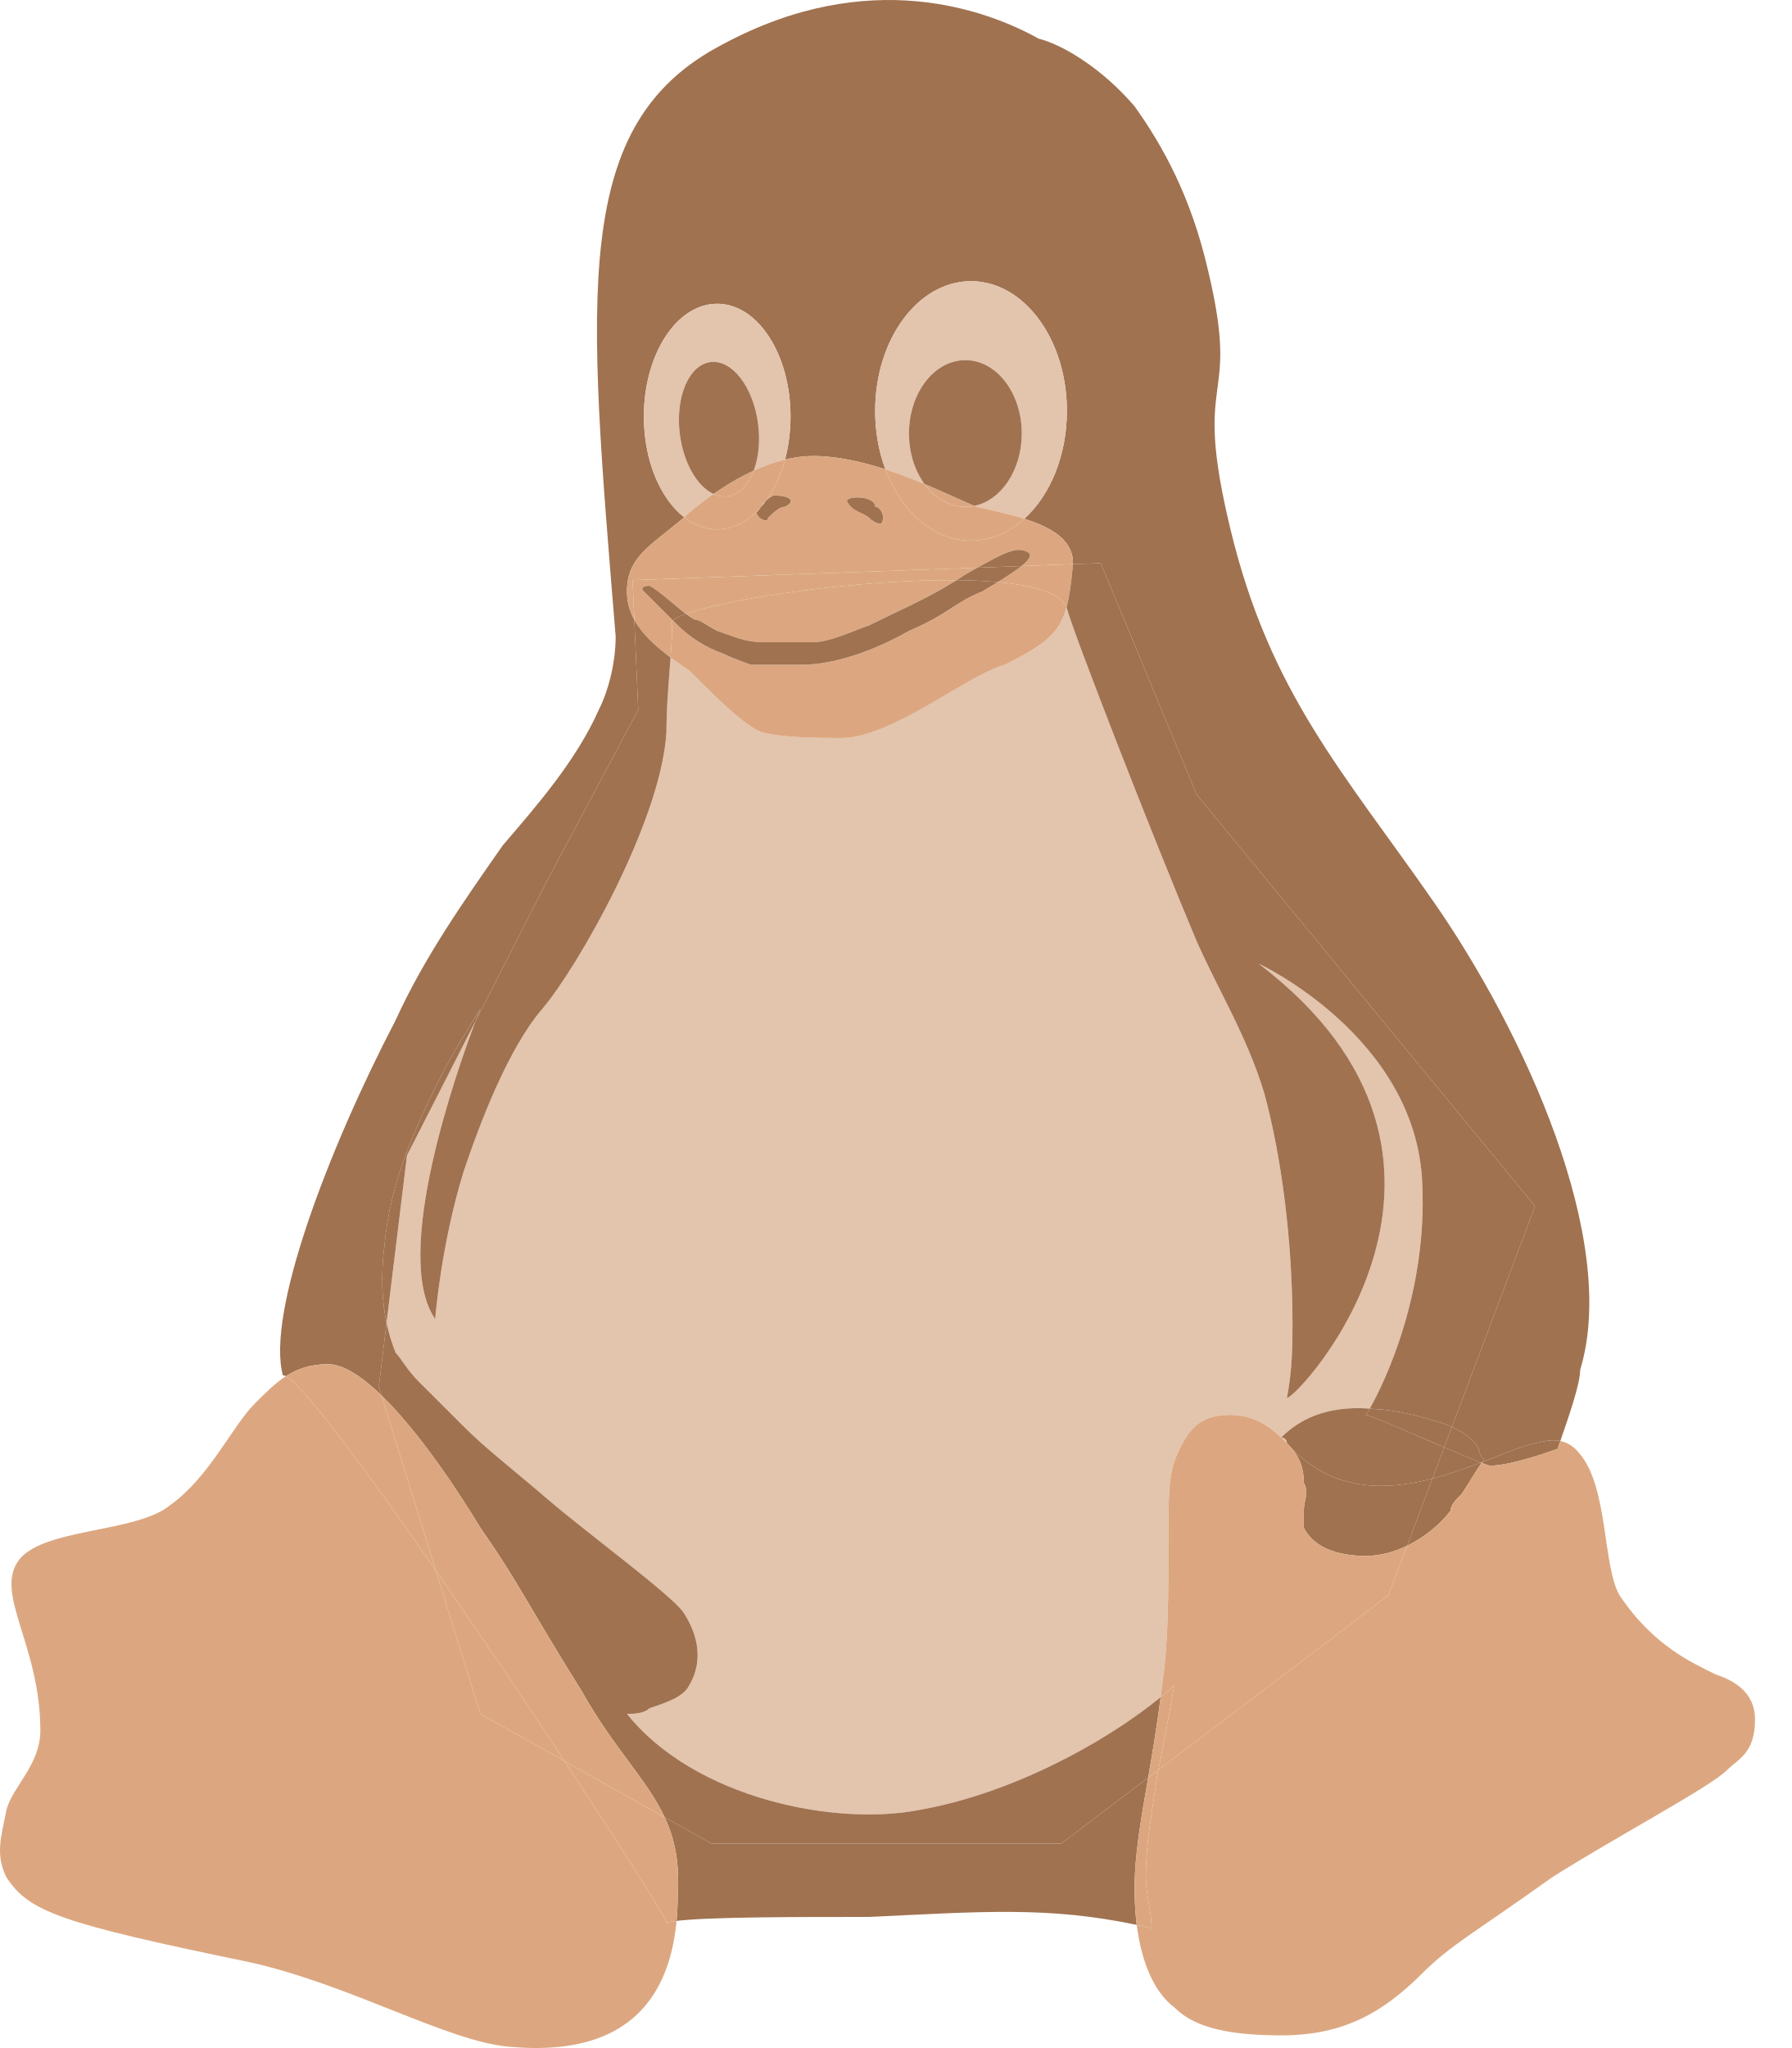
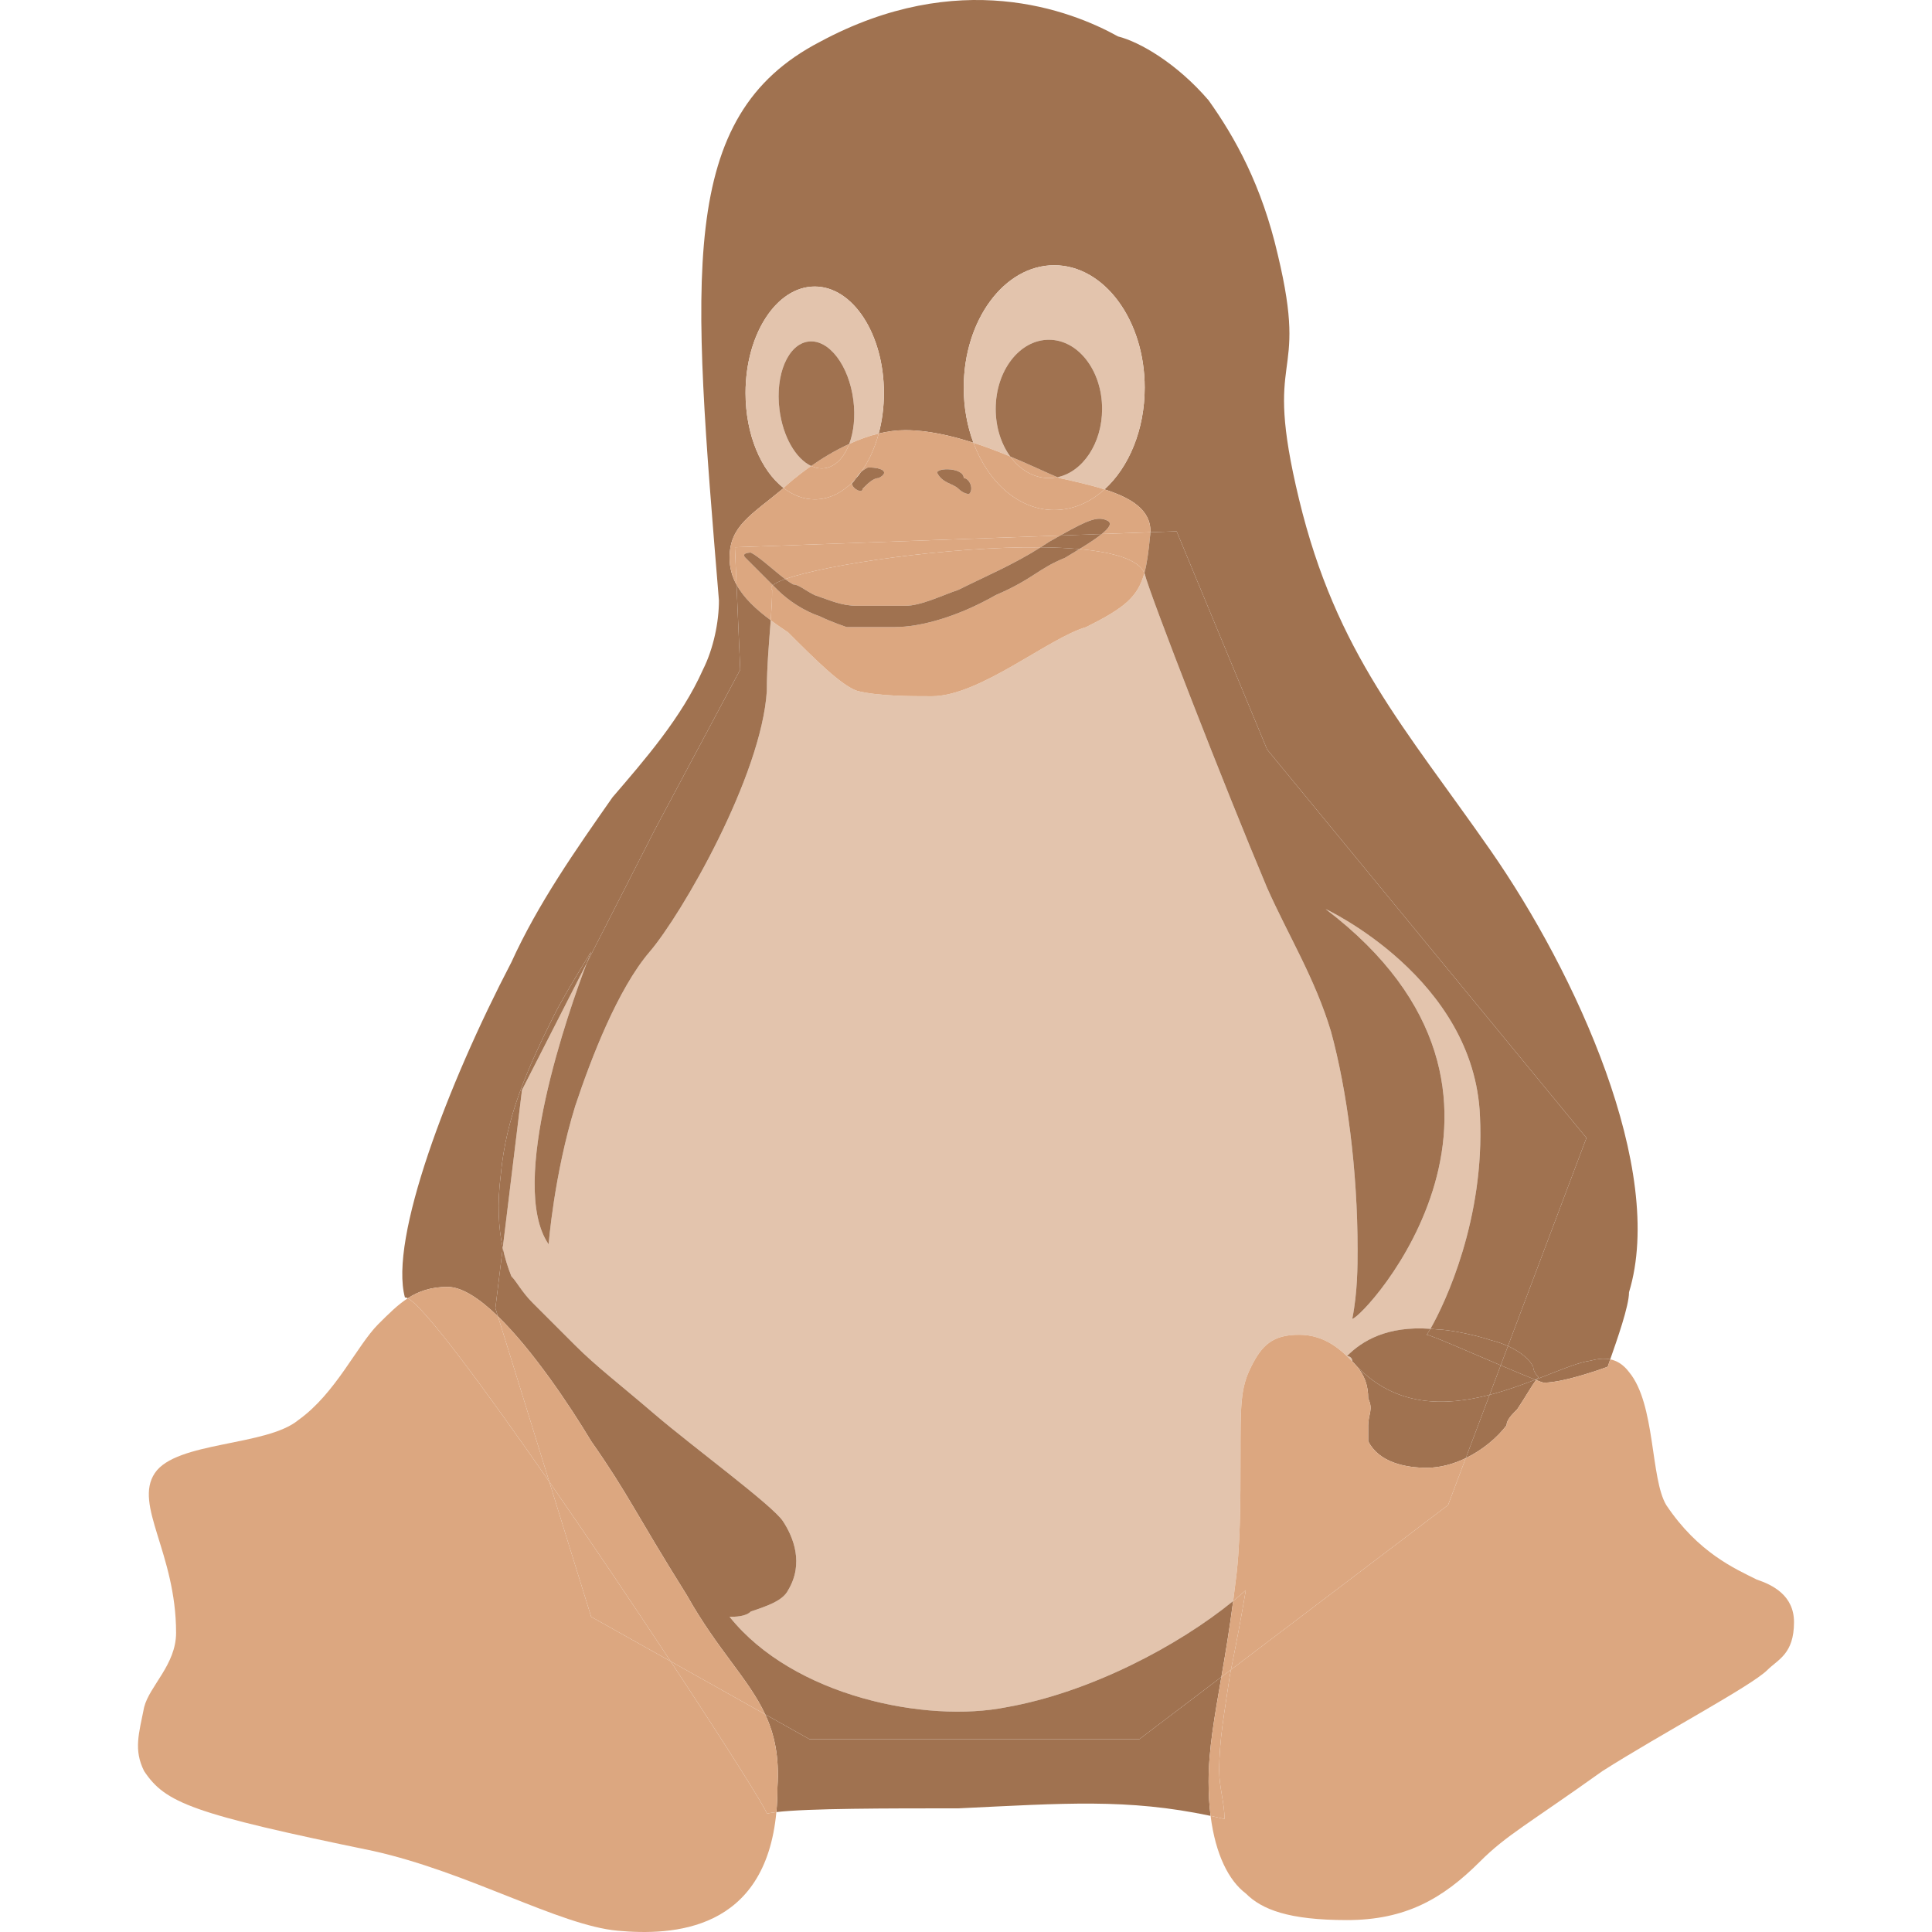
- <svg xmlns="http://www.w3.org/2000/svg" width="42" height="48" viewBox="0 0 42 48" fill="none">
-   <path d="M34.928 34.352C35.457 34.352 36.515 33.956 36.515 33.956C36.532 33.905 36.553 33.843 36.578 33.773C36.311 33.718 36.069 33.823 35.986 33.823C35.672 33.893 35.247 34.074 34.757 34.262C34.75 34.27 34.743 34.279 34.736 34.288C34.841 34.328 34.91 34.352 34.928 34.352Z" fill="#A07250" />
-   <path d="M12.846 20.603L14.962 16.637L14.87 14.526C14.76 14.324 14.698 14.105 14.698 13.861C14.698 13.068 15.226 12.804 16.02 12.143L16.039 12.124C15.479 11.688 15.094 10.795 15.094 9.763C15.094 8.302 15.864 7.119 16.813 7.119C17.762 7.119 18.532 8.302 18.532 9.763C18.532 10.12 18.486 10.46 18.403 10.771C18.619 10.719 18.84 10.688 19.061 10.688C19.612 10.688 20.201 10.821 20.756 11C20.602 10.589 20.516 10.123 20.516 9.631C20.516 7.951 21.522 6.59 22.763 6.59C24.005 6.59 25.011 7.951 25.011 9.631C25.011 10.685 24.615 11.614 24.012 12.159C24.678 12.371 25.171 12.67 25.153 13.223L25.805 13.2L28.052 18.62L35.986 28.27L34.037 33.443C34.346 33.583 34.571 33.769 34.664 33.956C34.664 34.088 34.796 34.22 34.796 34.22C34.783 34.233 34.77 34.247 34.757 34.262C35.247 34.074 35.672 33.893 35.986 33.823C36.069 33.823 36.311 33.718 36.578 33.773C36.742 33.298 37.044 32.45 37.044 32.105C37.969 29.064 35.722 24.173 33.606 21.132C31.49 18.092 29.771 16.241 28.846 12.407C27.92 8.573 29.11 9.631 28.317 6.326C27.92 4.607 27.259 3.417 26.598 2.492C25.805 1.567 24.879 1.038 24.35 0.906C23.16 0.245 20.383 -0.813 16.945 1.038C13.375 2.888 13.772 6.854 14.433 14.919C14.433 15.447 14.301 16.108 14.037 16.637C13.508 17.827 12.582 18.885 11.789 19.81C10.863 21.132 9.937 22.454 9.276 23.908C7.69 26.949 6.235 30.783 6.632 32.237C6.65 32.233 6.674 32.239 6.703 32.254C6.975 32.079 7.279 31.973 7.69 31.973C8.051 31.973 8.49 32.266 8.943 32.705L8.88 32.501L9.062 31.004C8.953 30.494 8.923 29.904 9.012 29.196C9.144 27.742 9.673 26.552 10.334 25.23C10.599 24.701 11.26 23.644 11.26 23.644C11.26 23.644 11.218 23.747 11.149 23.93L12.846 20.603Z" fill="#A07250" />
-   <path d="M22.763 6.59C21.522 6.59 20.516 7.951 20.516 9.631C20.516 10.123 20.602 10.589 20.756 11C21.077 11.104 21.387 11.223 21.671 11.342C21.447 11.034 21.309 10.618 21.309 10.16C21.309 9.21 21.901 8.441 22.631 8.441C23.361 8.441 23.953 9.21 23.953 10.16C23.953 11.015 23.473 11.725 22.843 11.856C22.861 11.864 22.879 11.871 22.896 11.878C23.283 11.964 23.671 12.05 24.012 12.159C24.615 11.614 25.011 10.685 25.011 9.631C25.011 7.951 24.005 6.59 22.763 6.59Z" fill="#E3C4AD" />
-   <path d="M16.813 7.119C15.864 7.119 15.094 8.302 15.094 9.763C15.094 10.795 15.479 11.688 16.039 12.124C16.121 12.046 16.37 11.824 16.724 11.577C16.345 11.399 16.023 10.854 15.937 10.176C15.827 9.307 16.149 8.55 16.656 8.486C17.163 8.422 17.664 9.075 17.773 9.944C17.825 10.35 17.782 10.732 17.67 11.029C17.903 10.923 18.149 10.832 18.403 10.771C18.486 10.46 18.532 10.12 18.532 9.763C18.532 8.302 17.762 7.119 16.813 7.119Z" fill="#E3C4AD" />
-   <path d="M14.698 40.169C16.284 42.152 19.59 42.813 21.573 42.416C23.653 42.049 25.846 40.89 27.209 39.777C27.226 39.646 27.243 39.513 27.259 39.376C27.391 38.45 27.391 37.26 27.391 36.203C27.391 34.881 27.391 34.484 27.656 33.956C27.92 33.427 28.185 33.162 28.846 33.162C29.507 33.162 29.904 33.559 30.168 33.823C30.168 33.691 30.036 33.691 30.036 33.691C30.413 33.314 31.029 32.937 32.11 33.014C32.484 32.363 33.462 30.272 33.342 27.742C33.209 24.305 29.507 22.586 29.507 22.586C35.589 27.213 30.433 32.766 30.168 32.766C30.3 32.105 30.3 31.444 30.3 31.047C30.3 29.064 30.036 27.081 29.639 25.627C29.242 24.305 28.581 23.247 28.052 22.058C26.995 19.546 25.143 14.786 25.011 14.258C25.009 14.251 25.006 14.244 25.003 14.237C24.84 14.837 24.503 15.107 23.557 15.58C22.631 15.844 20.912 17.298 19.722 17.298C19.193 17.298 18.4 17.298 17.871 17.166C17.474 17.034 16.813 16.373 16.152 15.712C16.002 15.612 15.857 15.512 15.72 15.41C15.681 15.945 15.623 16.556 15.623 17.166C15.491 19.281 13.508 22.718 12.714 23.644C11.921 24.569 11.26 26.288 10.863 27.477C10.334 29.196 10.202 30.915 10.202 30.915C9.174 29.431 10.71 25.087 11.149 23.93L9.541 27.081L9.062 31.004C9.116 31.257 9.189 31.49 9.276 31.708C9.409 31.84 9.541 32.105 9.805 32.369L10.863 33.426C11.392 33.955 11.921 34.352 12.847 35.145C13.772 35.938 15.755 37.392 16.02 37.789C16.284 38.186 16.549 38.847 16.152 39.508C16.02 39.772 15.623 39.904 15.226 40.036C15.094 40.169 14.83 40.169 14.698 40.169Z" fill="#E3C4AD" />
-   <path d="M24.879 43.209H16.681L15.582 42.593C15.813 43.089 15.935 43.642 15.888 44.399C15.888 44.619 15.878 44.826 15.86 45.021C16.646 44.928 18.613 44.928 20.375 44.928H20.383C23.015 44.803 24.578 44.677 26.648 45.115C26.616 44.856 26.598 44.573 26.598 44.267C26.598 43.467 26.743 42.668 26.916 41.664L24.879 43.209Z" fill="#A07250" />
-   <path fill-rule="evenodd" clip-rule="evenodd" d="M16.02 12.143C15.226 12.804 14.698 13.068 14.698 13.861C14.698 14.105 14.76 14.324 14.87 14.526L14.83 13.597L22.913 13.305C23.615 12.91 23.85 12.818 24.086 12.936C24.209 12.997 24.131 13.117 23.944 13.267L25.153 13.223C25.171 12.67 24.678 12.371 24.012 12.159C23.655 12.483 23.226 12.671 22.763 12.671C21.886 12.671 21.126 11.992 20.756 11C20.201 10.821 19.612 10.688 19.061 10.688C18.84 10.688 18.619 10.719 18.403 10.771C18.304 11.139 18.152 11.466 17.963 11.728C18.005 11.69 18.059 11.652 18.135 11.614C18.532 11.614 18.664 11.746 18.4 11.878C18.268 11.878 18.136 12.01 18.003 12.142C18.003 12.274 17.739 12.143 17.739 12.01C17.778 11.971 17.806 11.931 17.832 11.892C17.547 12.216 17.195 12.407 16.813 12.407C16.535 12.407 16.272 12.305 16.039 12.124L16.02 12.143ZM20.383 12.143C20.251 12.01 19.987 12.01 19.854 11.746C19.854 11.614 20.516 11.614 20.516 11.878C20.648 11.878 20.78 12.142 20.648 12.275C20.648 12.275 20.515 12.275 20.383 12.143Z" fill="#DCA780" />
-   <path d="M17.963 11.728C18.152 11.466 18.304 11.139 18.403 10.771C18.149 10.832 17.903 10.923 17.67 11.029C17.542 11.369 17.324 11.6 17.054 11.634C16.942 11.648 16.831 11.627 16.724 11.577C16.37 11.824 16.121 12.046 16.039 12.124C16.272 12.305 16.535 12.407 16.813 12.407C17.195 12.407 17.547 12.216 17.832 11.892C17.869 11.838 17.903 11.783 17.963 11.728Z" fill="#DCA780" />
-   <path d="M17.054 11.634C17.324 11.6 17.542 11.369 17.67 11.029C17.313 11.192 16.989 11.392 16.724 11.577C16.831 11.627 16.942 11.648 17.054 11.634Z" fill="#DCA780" />
-   <path d="M22.631 11.878C22.703 11.878 22.774 11.871 22.843 11.856C22.574 11.745 22.16 11.545 21.671 11.342C21.912 11.672 22.253 11.878 22.631 11.878Z" fill="#DCA780" />
-   <path d="M22.763 12.671C23.226 12.671 23.655 12.483 24.012 12.159C23.671 12.05 23.283 11.964 22.896 11.878C22.879 11.871 22.861 11.864 22.843 11.856C22.774 11.871 22.703 11.878 22.631 11.878C22.253 11.878 21.912 11.672 21.671 11.342C21.387 11.223 21.077 11.104 20.756 11C21.126 11.992 21.886 12.671 22.763 12.671Z" fill="#DCA780" />
-   <path d="M19.061 15.051C19.458 15.051 19.987 14.787 20.383 14.654C21.107 14.292 21.721 14.04 22.425 13.598C20.164 13.575 17.099 14.021 16.079 14.387C16.157 14.446 16.227 14.493 16.284 14.522C16.416 14.522 16.549 14.654 16.813 14.786C17.21 14.918 17.474 15.051 17.871 15.051H19.061Z" fill="#DCA780" />
-   <path d="M15.094 13.861C14.962 13.729 15.226 13.729 15.226 13.729C15.433 13.832 15.802 14.178 16.079 14.387C17.099 14.021 20.164 13.575 22.425 13.598C22.493 13.555 22.562 13.511 22.631 13.464C22.733 13.406 22.826 13.353 22.913 13.305L14.83 13.597L14.87 14.526C15.05 14.856 15.355 15.139 15.72 15.41C15.74 15.135 15.755 14.879 15.755 14.654C15.72 14.619 15.728 14.581 15.773 14.54L15.094 13.861Z" fill="#DCA780" />
-   <path d="M19.722 17.298C20.912 17.298 22.631 15.844 23.557 15.58C24.503 15.107 24.84 14.837 25.003 14.237C24.86 13.903 24.243 13.72 23.39 13.642C23.273 13.714 23.15 13.787 23.028 13.861C22.367 14.125 22.235 14.39 21.309 14.786C20.383 15.315 19.458 15.58 18.797 15.58H17.607C17.607 15.58 17.21 15.447 16.945 15.315C16.549 15.183 16.152 14.919 15.888 14.654L15.773 14.54C15.728 14.581 15.72 14.619 15.755 14.654C15.755 14.879 15.74 15.135 15.72 15.41C15.857 15.512 16.002 15.612 16.152 15.712C16.813 16.373 17.474 17.034 17.871 17.166C18.4 17.298 19.193 17.298 19.722 17.298Z" fill="#DCA780" />
-   <path d="M25.153 13.223L23.944 13.267C23.806 13.379 23.608 13.508 23.39 13.642C24.243 13.72 24.86 13.903 25.003 14.237C25.068 13.999 25.106 13.708 25.143 13.332C25.149 13.295 25.152 13.259 25.153 13.223Z" fill="#DCA780" />
-   <path d="M19.854 11.746C19.987 12.01 20.251 12.01 20.383 12.143C20.515 12.275 20.648 12.275 20.648 12.275C20.78 12.142 20.648 11.878 20.516 11.878C20.516 11.614 19.854 11.614 19.854 11.746Z" fill="#A07250" />
-   <path d="M17.739 12.01C17.739 12.143 18.003 12.274 18.003 12.142C18.136 12.01 18.268 11.878 18.4 11.878C18.664 11.746 18.532 11.614 18.135 11.614C18.059 11.652 18.005 11.69 17.963 11.728C17.921 11.786 17.878 11.841 17.832 11.892C17.806 11.931 17.778 11.971 17.739 12.01Z" fill="#A07250" />
-   <path d="M15.888 14.654C16.152 14.919 16.549 15.183 16.945 15.315C17.21 15.447 17.607 15.58 17.607 15.58H18.797C19.458 15.58 20.383 15.315 21.309 14.786C22.235 14.39 22.367 14.125 23.028 13.861C23.15 13.787 23.273 13.714 23.39 13.642C23.093 13.615 22.769 13.601 22.425 13.598C21.721 14.04 21.107 14.292 20.383 14.654C19.987 14.787 19.458 15.051 19.061 15.051H17.871C17.474 15.051 17.21 14.918 16.813 14.786C16.549 14.654 16.416 14.522 16.284 14.522C16.227 14.493 16.157 14.446 16.079 14.387C15.931 14.441 15.827 14.492 15.773 14.54L15.888 14.654Z" fill="#A07250" />
-   <path d="M15.226 13.729C15.226 13.729 14.962 13.729 15.094 13.861L15.773 14.54C15.827 14.492 15.931 14.441 16.079 14.387C15.802 14.178 15.433 13.832 15.226 13.729Z" fill="#A07250" />
-   <path d="M22.913 13.305C22.826 13.353 22.733 13.406 22.631 13.464C22.562 13.511 22.493 13.555 22.425 13.598C22.769 13.601 23.093 13.615 23.39 13.642C23.608 13.508 23.806 13.379 23.944 13.267L22.913 13.305Z" fill="#A07250" />
-   <path d="M24.086 12.936C23.85 12.818 23.615 12.91 22.913 13.305L23.944 13.267C24.131 13.117 24.209 12.997 24.086 12.936Z" fill="#A07250" />
-   <path d="M22.631 8.441C21.901 8.441 21.309 9.21 21.309 10.16C21.309 10.618 21.447 11.034 21.671 11.342C22.16 11.545 22.574 11.745 22.843 11.856C23.473 11.725 23.953 11.015 23.953 10.16C23.953 9.21 23.361 8.441 22.631 8.441Z" fill="#A07250" />
-   <path d="M17.773 9.944C17.664 9.075 17.163 8.422 16.656 8.486C16.149 8.55 15.827 9.307 15.937 10.176C16.023 10.854 16.345 11.399 16.724 11.577C16.989 11.392 17.313 11.192 17.67 11.029C17.782 10.732 17.825 10.35 17.773 9.944Z" fill="#A07250" />
-   <path d="M14.962 16.637L12.846 20.603L11.149 23.93C10.71 25.087 9.174 29.431 10.202 30.915C10.202 30.915 10.334 29.196 10.863 27.477C11.26 26.288 11.921 24.569 12.714 23.644C13.508 22.718 15.491 19.281 15.623 17.166C15.623 16.556 15.681 15.945 15.72 15.41C15.355 15.139 15.05 14.856 14.87 14.526L14.962 16.637Z" fill="#A07250" />
-   <path d="M35.986 28.27L28.052 18.62L25.805 13.2L25.153 13.223C25.152 13.259 25.149 13.295 25.143 13.332C25.106 13.708 25.068 13.999 25.003 14.237C25.006 14.244 25.009 14.251 25.011 14.258C25.143 14.786 26.995 19.546 28.052 22.058C28.581 23.247 29.242 24.305 29.639 25.627C30.036 27.081 30.3 29.064 30.3 31.047C30.3 31.444 30.3 32.105 30.168 32.766C30.433 32.766 35.589 27.213 29.507 22.586C29.507 22.586 33.209 24.305 33.342 27.742C33.462 30.272 32.484 32.363 32.11 33.014C32.166 33.018 32.224 33.023 32.284 33.03C32.548 33.03 33.209 33.162 33.606 33.294C33.762 33.334 33.907 33.384 34.037 33.443L35.986 28.27Z" fill="#A07250" />
-   <path d="M16.681 43.209H24.879L26.916 41.664C27.012 41.109 27.116 40.492 27.209 39.777C25.846 40.89 23.653 42.049 21.573 42.416C19.59 42.813 16.284 42.152 14.698 40.169C14.83 40.169 15.094 40.169 15.226 40.036C15.623 39.904 16.02 39.772 16.152 39.508C16.549 38.847 16.284 38.186 16.02 37.789C15.755 37.392 13.772 35.938 12.847 35.145C11.921 34.352 11.392 33.955 10.863 33.426L9.805 32.369C9.541 32.105 9.409 31.84 9.276 31.708C9.189 31.49 9.116 31.257 9.062 31.004L8.88 32.501L8.943 32.705C9.815 33.551 10.738 34.936 11.26 35.806C12.185 37.128 12.318 37.525 13.64 39.64C14.404 40.999 15.168 41.703 15.582 42.593L16.681 43.209Z" fill="#A07250" />
-   <path d="M10.334 25.23C9.673 26.552 9.144 27.742 9.012 29.196C8.923 29.904 8.953 30.494 9.062 31.004L9.541 27.081L11.149 23.93C11.218 23.747 11.26 23.644 11.26 23.644C11.26 23.644 10.599 24.701 10.334 25.23Z" fill="#A07250" />
-   <path d="M30.565 35.41V35.806C30.829 36.335 31.49 36.467 32.019 36.467C32.352 36.467 32.684 36.374 32.987 36.228L33.58 34.655C32.479 34.94 31.263 34.964 30.282 33.947C30.471 34.173 30.565 34.414 30.565 34.748C30.697 35.013 30.565 35.145 30.565 35.41Z" fill="#A07250" />
-   <path d="M30.036 33.691C30.036 33.691 30.168 33.691 30.168 33.823C30.209 33.864 30.247 33.906 30.282 33.947C31.263 34.964 32.479 34.94 33.58 34.655L33.856 33.921C33.059 33.58 32.098 33.162 32.019 33.162C32.043 33.127 32.074 33.077 32.11 33.014C31.029 32.937 30.413 33.314 30.036 33.691Z" fill="#A07250" />
-   <path d="M34.003 35.41C34.003 35.277 34.135 35.145 34.267 35.013C34.492 34.675 34.621 34.434 34.736 34.288C34.729 34.285 34.722 34.282 34.714 34.279C34.362 34.414 33.979 34.552 33.58 34.655L32.987 36.228C33.408 36.024 33.772 35.717 34.003 35.41Z" fill="#A07250" />
-   <path d="M33.606 33.294C33.209 33.162 32.548 33.03 32.284 33.03C32.224 33.023 32.166 33.018 32.11 33.014C32.074 33.077 32.043 33.127 32.019 33.162C32.098 33.162 33.059 33.58 33.856 33.921L34.037 33.443C33.907 33.384 33.762 33.334 33.606 33.294Z" fill="#A07250" />
-   <path d="M34.796 34.22C34.796 34.22 34.664 34.088 34.664 33.956C34.571 33.769 34.346 33.583 34.037 33.443L33.856 33.921C34.201 34.068 34.515 34.201 34.714 34.279L34.757 34.262C34.77 34.247 34.783 34.233 34.796 34.22Z" fill="#A07250" />
-   <path d="M33.856 33.921L33.58 34.655C33.979 34.552 34.362 34.414 34.714 34.279C34.515 34.201 34.201 34.068 33.856 33.921Z" fill="#A07250" />
-   <path d="M30.168 33.823C29.904 33.559 29.507 33.162 28.846 33.162C28.185 33.162 27.92 33.427 27.656 33.956C27.391 34.484 27.391 34.881 27.391 36.203C27.391 37.26 27.391 38.45 27.259 39.376C27.243 39.513 27.226 39.646 27.209 39.777C27.32 39.687 27.425 39.597 27.524 39.508C27.401 40.245 27.278 40.868 27.155 41.483L32.548 37.392L32.987 36.228C32.684 36.374 32.352 36.467 32.019 36.467C31.49 36.467 30.829 36.335 30.565 35.806V35.41C30.565 35.145 30.697 35.013 30.565 34.748C30.565 34.414 30.471 34.173 30.282 33.947C30.244 33.907 30.206 33.866 30.168 33.823Z" fill="#DCA780" />
-   <path d="M26.862 44.002C26.862 44.399 26.995 44.796 26.995 45.192C26.878 45.165 26.762 45.139 26.648 45.115C26.771 46.087 27.106 46.73 27.524 47.043C27.92 47.44 28.581 47.704 30.036 47.704C31.49 47.704 32.416 47.175 33.342 46.25C34.003 45.589 34.532 45.324 36.383 44.002C37.837 43.077 40.085 41.887 40.482 41.491C40.746 41.226 41.143 41.094 41.143 40.301C41.143 39.64 40.614 39.376 40.217 39.243C39.688 38.979 38.763 38.582 37.969 37.392C37.573 36.731 37.705 34.881 37.044 34.087C36.898 33.892 36.733 33.805 36.578 33.773C36.553 33.843 36.532 33.905 36.515 33.956C36.515 33.956 35.457 34.352 34.928 34.352C34.91 34.352 34.841 34.328 34.736 34.288C34.621 34.434 34.492 34.675 34.267 35.013C34.135 35.145 34.003 35.277 34.003 35.41C33.772 35.717 33.408 36.024 32.987 36.228L32.548 37.392L27.155 41.483L27.127 41.623C26.995 42.548 26.862 43.209 26.862 44.002Z" fill="#DCA780" />
-   <path d="M26.995 45.192C26.995 44.796 26.862 44.399 26.862 44.002C26.862 43.209 26.995 42.548 27.127 41.623L27.155 41.483L26.916 41.664C26.743 42.668 26.598 43.467 26.598 44.267C26.598 44.573 26.616 44.856 26.648 45.115C26.762 45.139 26.878 45.165 26.995 45.192Z" fill="#DCA780" />
-   <path d="M27.155 41.483C27.278 40.868 27.401 40.245 27.524 39.508C27.425 39.597 27.32 39.687 27.209 39.777C27.116 40.492 27.012 41.109 26.916 41.664L27.155 41.483Z" fill="#DCA780" />
-   <path d="M15.623 45.06C15.682 45.045 15.762 45.032 15.86 45.021C15.878 44.826 15.888 44.619 15.888 44.399C15.935 43.642 15.813 43.089 15.582 42.593L13.232 41.275C14.595 43.34 15.623 44.967 15.623 45.06Z" fill="#DCA780" />
-   <path d="M13.64 39.64C12.318 37.525 12.185 37.128 11.26 35.806C10.738 34.936 9.815 33.551 8.943 32.705L10.218 36.812C11.232 38.274 12.309 39.875 13.232 41.275L15.582 42.593C15.168 41.703 14.404 40.999 13.64 39.64Z" fill="#DCA780" />
-   <path d="M6.703 32.254C7.113 32.466 8.585 34.459 10.218 36.812L8.943 32.705C8.49 32.266 8.051 31.973 7.69 31.973C7.279 31.973 6.975 32.079 6.703 32.254Z" fill="#DCA780" />
-   <path d="M10.218 36.812L11.26 40.169L13.232 41.275C12.309 39.875 11.232 38.274 10.218 36.812Z" fill="#DCA780" />
-   <path d="M5.971 32.898C5.442 33.427 4.913 34.617 3.987 35.278C3.194 35.938 0.946 35.806 0.417 36.599C-0.112 37.393 0.946 38.583 0.946 40.565C0.946 41.359 0.285 41.887 0.153 42.416C0.02 43.077 -0.112 43.474 0.153 44.003C0.682 44.796 1.343 45.06 5.838 45.986C8.218 46.514 10.466 47.837 11.921 47.969C13.286 48.093 15.582 47.984 15.86 45.021C15.762 45.032 15.682 45.045 15.623 45.06C15.623 44.967 14.595 43.34 13.232 41.275L11.26 40.169L10.218 36.812C8.585 34.459 7.113 32.466 6.703 32.254C6.45 32.418 6.226 32.643 5.971 32.898Z" fill="#DCA780" />
+ <svg xmlns="http://www.w3.org/2000/svg" viewBox="0 0 500 500" width="48" height="48">
+   <path d="M 399.549 357.831 C 405.059 357.831 416.08 353.706 416.08 353.706 C 416.257 353.175 416.476 352.529 416.726 351.8 C 413.955 351.227 411.434 352.321 410.57 352.321 C 407.288 353.05 402.861 354.935 397.768 356.904 C 397.695 356.987 397.622 357.071 397.549 357.164 C 398.643 357.591 399.351 357.831 399.549 357.831 Z" fill="#A07250" />
+   <path d="M 169.528 214.612 L 191.57 173.3 L 190.612 151.31 C 189.466 149.217 188.81 146.925 188.81 144.383 C 188.81 136.123 194.32 133.373 202.591 126.488 L 202.789 126.29 C 196.945 121.758 192.945 112.446 192.945 101.696 C 192.945 86.488 200.966 74.154 210.851 74.154 C 220.737 74.154 228.757 86.488 228.757 101.696 C 228.757 105.415 228.278 108.956 227.403 112.196 C 229.664 111.654 231.966 111.331 234.268 111.331 C 240.007 111.331 246.143 112.717 251.924 114.592 C 250.32 110.3 249.414 105.456 249.414 100.321 C 249.414 82.831 259.903 68.644 272.83 68.644 C 285.768 68.644 296.247 82.831 296.247 100.321 C 296.247 111.3 292.112 120.977 285.841 126.654 C 292.778 128.863 297.903 131.977 297.726 137.748 L 304.507 137.498 L 327.924 193.956 L 410.57 294.487 L 390.257 348.362 C 393.486 349.821 395.82 351.758 396.788 353.706 C 396.788 355.081 398.174 356.456 398.174 356.456 C 398.038 356.591 397.903 356.737 397.768 356.904 C 402.861 354.935 407.288 353.05 410.57 352.321 C 411.434 352.321 413.955 351.227 416.726 351.8 C 418.445 346.862 421.591 338.019 421.591 334.425 C 431.226 302.748 407.809 251.8 385.778 220.123 C 363.736 188.456 345.83 169.175 336.195 129.238 C 326.549 89.3 338.945 100.321 330.684 65.894 C 326.549 47.988 319.664 35.602 312.778 25.956 C 304.507 16.321 294.872 10.811 289.362 9.436 C 276.966 2.55 248.039 -8.471 212.226 10.811 C 175.039 30.092 179.174 71.404 186.06 155.404 C 186.06 160.915 184.685 167.8 181.924 173.3 C 176.414 185.696 166.778 196.717 158.507 206.352 C 148.872 220.123 139.226 233.894 132.341 249.039 C 115.81 280.717 100.664 320.654 104.799 335.8 C 104.987 335.758 105.237 335.821 105.539 335.987 C 108.362 334.154 111.539 333.05 115.81 333.05 C 119.58 333.05 124.153 336.102 128.872 340.675 L 128.205 338.55 L 130.112 322.956 C 128.976 317.644 128.664 311.498 129.591 304.123 C 130.966 288.977 136.476 276.581 143.362 262.81 C 146.112 257.31 152.997 246.289 152.997 246.289 C 152.997 246.289 152.57 247.362 151.841 249.269 L 169.528 214.612 Z" fill="#A07250" />
+   <path d="M 272.83 68.644 C 259.903 68.644 249.414 82.831 249.414 100.321 C 249.414 105.456 250.32 110.3 251.924 114.592 C 255.268 115.665 258.497 116.915 261.455 118.144 C 259.112 114.935 257.684 110.602 257.684 105.831 C 257.684 95.946 263.851 87.925 271.455 87.925 C 279.059 87.925 285.226 95.946 285.226 105.831 C 285.226 114.738 280.216 122.133 273.664 123.508 C 273.851 123.581 274.028 123.654 274.205 123.727 C 278.247 124.623 282.278 125.519 285.841 126.654 C 292.112 120.977 296.247 111.3 296.247 100.321 C 296.247 82.831 285.768 68.644 272.83 68.644 Z" fill="#E3C4AD" />
+   <path d="M 210.851 74.154 C 200.966 74.154 192.945 86.488 192.945 101.696 C 192.945 112.446 196.945 121.758 202.789 126.29 C 203.632 125.477 206.237 123.165 209.924 120.592 C 205.976 118.748 202.612 113.06 201.726 105.998 C 200.58 96.946 203.935 89.06 209.216 88.394 C 214.497 87.727 219.705 94.529 220.851 103.581 C 221.393 107.81 220.945 111.79 219.778 114.894 C 222.205 113.779 224.768 112.831 227.403 112.196 C 228.278 108.956 228.757 105.415 228.757 101.696 C 228.757 86.488 220.737 74.154 210.851 74.154 Z" fill="#E3C4AD" />
+   <path d="M 188.81 418.425 C 205.341 439.081 239.778 445.966 260.434 441.831 C 282.101 438.008 304.934 425.935 319.143 414.341 C 319.32 412.977 319.497 411.591 319.664 410.164 C 321.039 400.518 321.039 388.133 321.039 377.112 C 321.039 363.341 321.039 359.206 323.799 353.706 C 326.549 348.196 329.299 345.435 336.195 345.435 C 343.08 345.435 347.205 349.571 349.966 352.321 C 349.966 350.946 348.591 350.946 348.591 350.946 C 352.507 347.019 358.924 343.091 370.195 343.894 C 374.091 337.112 384.278 315.331 383.018 288.977 C 381.643 253.175 343.08 235.269 343.08 235.269 C 406.434 283.467 352.716 341.31 349.966 341.31 C 351.341 334.425 351.341 327.539 351.341 323.404 C 351.341 302.748 348.591 282.092 344.455 266.946 C 340.32 253.175 333.434 242.164 327.924 229.769 C 316.903 203.602 297.622 154.029 296.247 148.519 C 296.216 148.446 296.195 148.373 296.164 148.31 C 294.455 154.55 290.955 157.362 281.101 162.29 C 271.455 165.04 253.549 180.185 241.153 180.185 C 235.643 180.185 227.382 180.185 221.872 178.81 C 217.737 177.435 210.851 170.55 203.966 163.665 C 202.403 162.623 200.893 161.581 199.466 160.519 C 199.049 166.092 198.455 172.456 198.455 178.81 C 197.08 200.852 176.414 236.654 168.153 246.289 C 159.893 255.925 152.997 273.831 148.872 286.227 C 143.362 304.123 141.987 322.029 141.987 322.029 C 131.278 306.571 147.278 261.321 151.841 249.269 L 135.091 282.092 L 130.112 322.956 C 130.674 325.591 131.435 328.019 132.341 330.289 C 133.716 331.675 135.091 334.425 137.851 337.175 L 148.872 348.196 C 154.382 353.696 159.893 357.831 169.528 366.091 C 179.174 374.352 199.83 389.508 202.591 393.633 C 205.341 397.768 208.101 404.654 203.966 411.539 C 202.591 414.289 198.455 415.664 194.32 417.05 C 192.945 418.425 190.195 418.425 188.81 418.425 Z" fill="#E3C4AD" />
+   <path d="M 294.872 450.091 L 209.476 450.091 L 198.028 443.675 C 200.435 448.841 201.705 454.612 201.205 462.487 C 201.205 464.779 201.112 466.935 200.924 468.966 C 209.112 467.998 229.601 467.998 247.945 467.998 L 248.039 467.998 C 275.455 466.695 291.737 465.393 313.299 469.945 C 312.955 467.248 312.778 464.3 312.778 461.112 C 312.778 452.789 314.289 444.456 316.091 433.998 L 294.872 450.091 Z" fill="#A07250" />
+   <path fill-rule="evenodd" clip-rule="evenodd" d="M 202.591 126.488 C 194.32 133.373 188.81 136.123 188.81 144.383 C 188.81 146.925 189.466 149.217 190.612 151.31 L 190.195 141.633 L 274.382 138.592 C 281.695 134.477 284.153 133.519 286.601 134.748 C 287.893 135.394 287.07 136.633 285.132 138.196 L 297.726 137.748 C 297.903 131.977 292.778 128.863 285.841 126.654 C 282.122 130.029 277.643 131.988 272.83 131.988 C 263.695 131.988 255.778 124.915 251.924 114.592 C 246.143 112.717 240.007 111.331 234.268 111.331 C 231.966 111.331 229.664 111.654 227.403 112.196 C 226.382 116.04 224.799 119.435 222.83 122.165 C 223.257 121.769 223.83 121.373 224.622 120.977 C 228.757 120.977 230.132 122.352 227.382 123.727 C 225.997 123.727 224.622 125.102 223.247 126.477 C 223.247 127.863 220.497 126.488 220.497 125.102 C 220.903 124.696 221.195 124.29 221.466 123.873 C 218.497 127.248 214.82 129.238 210.851 129.238 C 207.945 129.238 205.205 128.175 202.789 126.29 L 202.591 126.488 Z M 248.039 126.488 C 246.664 125.113 243.903 125.113 242.528 122.352 C 242.528 120.977 249.414 120.977 249.414 123.727 C 250.799 123.727 252.174 126.488 250.799 127.863 C 250.799 127.863 249.414 127.863 248.039 126.488 Z" fill="#DCA780" />
+   <path d="M 222.83 122.165 C 224.799 119.435 226.382 116.04 227.403 112.196 C 224.768 112.831 222.205 113.779 219.778 114.894 C 218.445 118.425 216.174 120.831 213.362 121.185 C 212.195 121.331 211.039 121.113 209.924 120.592 C 206.237 123.165 203.632 125.477 202.789 126.29 C 205.205 128.175 207.945 129.238 210.851 129.238 C 214.82 129.238 218.497 127.248 221.466 123.873 C 221.851 123.31 222.205 122.738 222.83 122.165 Z" fill="#DCA780" />
+   <path d="M 213.362 121.185 C 216.174 120.831 218.445 118.425 219.778 114.894 C 216.06 116.581 212.685 118.665 209.924 120.592 C 211.039 121.113 212.195 121.331 213.362 121.185 Z" fill="#DCA780" />
+   <path d="M 271.455 123.727 C 272.205 123.727 272.945 123.654 273.664 123.508 C 270.862 122.342 266.549 120.258 261.455 118.144 C 263.966 121.581 267.518 123.727 271.455 123.727 Z" fill="#DCA780" />
+   <path d="M 272.83 131.988 C 277.643 131.988 282.122 130.029 285.841 126.654 C 282.278 125.519 278.247 124.623 274.205 123.727 C 274.028 123.654 273.851 123.581 273.664 123.508 C 272.945 123.654 272.205 123.727 271.455 123.727 C 267.518 123.727 263.966 121.581 261.455 118.144 C 258.497 116.915 255.268 115.665 251.924 114.592 C 255.778 124.915 263.695 131.988 272.83 131.988 Z" fill="#DCA780" />
+   <path d="M 234.268 156.779 C 238.393 156.779 243.903 154.029 248.039 152.644 C 255.58 148.883 261.976 146.258 269.309 141.644 C 245.757 141.404 213.83 146.06 203.205 149.873 C 204.007 150.477 204.747 150.967 205.341 151.269 C 206.716 151.269 208.091 152.644 210.851 154.019 C 214.987 155.404 217.737 156.779 221.872 156.779 L 234.268 156.779 Z" fill="#DCA780" />
+   <path d="M 192.945 144.383 C 191.57 143.008 194.32 143.008 194.32 143.008 C 196.476 144.081 200.32 147.685 203.205 149.873 C 213.83 146.06 245.757 141.404 269.309 141.644 C 270.018 141.196 270.726 140.738 271.455 140.248 C 272.507 139.644 273.487 139.092 274.382 138.592 L 190.195 141.633 L 190.612 151.31 C 192.487 154.748 195.664 157.706 199.466 160.519 C 199.674 157.654 199.83 154.987 199.83 152.644 C 199.466 152.279 199.549 151.883 200.018 151.456 L 192.945 144.383 Z" fill="#DCA780" />
+   <path d="M 241.153 180.185 C 253.549 180.185 271.455 165.04 281.101 162.29 C 290.955 157.362 294.455 154.55 296.164 148.31 C 294.674 144.821 288.247 142.915 279.351 142.102 C 278.143 142.852 276.862 143.623 275.591 144.383 C 268.695 147.144 267.32 149.894 257.684 154.019 C 248.039 159.529 238.393 162.29 231.507 162.29 L 219.112 162.29 C 219.112 162.29 214.987 160.915 212.226 159.529 C 208.101 158.154 203.966 155.404 201.205 152.644 L 200.018 151.456 C 199.549 151.883 199.466 152.279 199.83 152.644 C 199.83 154.987 199.674 157.654 199.466 160.519 C 200.893 161.581 202.403 162.623 203.966 163.665 C 210.851 170.55 217.737 177.435 221.872 178.81 C 227.382 180.185 235.643 180.185 241.153 180.185 Z" fill="#DCA780" />
+   <path d="M 297.726 137.748 L 285.132 138.196 C 283.695 139.363 281.632 140.706 279.351 142.102 C 288.247 142.915 294.674 144.821 296.164 148.31 C 296.841 145.821 297.237 142.8 297.622 138.873 C 297.684 138.488 297.716 138.113 297.726 137.748 Z" fill="#DCA780" />
+   <path d="M 242.528 122.352 C 243.903 125.113 246.664 125.113 248.039 126.488 C 249.414 127.863 250.799 127.863 250.799 127.863 C 252.174 126.488 250.799 123.727 249.414 123.727 C 249.414 120.977 242.528 120.977 242.528 122.352 Z" fill="#A07250" />
+   <path d="M 220.497 125.102 C 220.497 126.488 223.247 127.863 223.247 126.477 C 224.622 125.102 225.997 123.727 227.382 123.727 C 230.132 122.352 228.757 120.977 224.622 120.977 C 223.83 121.373 223.257 121.769 222.83 122.165 C 222.393 122.769 221.935 123.342 221.466 123.873 C 221.195 124.29 220.903 124.696 220.497 125.102 Z" fill="#A07250" />
+   <path d="M 201.205 152.644 C 203.966 155.404 208.101 158.154 212.226 159.529 C 214.987 160.915 219.112 162.29 219.112 162.29 L 231.507 162.29 C 238.393 162.29 248.039 159.529 257.684 154.019 C 267.32 149.894 268.695 147.144 275.591 144.383 C 276.862 143.623 278.143 142.852 279.351 142.102 C 276.268 141.821 272.882 141.675 269.309 141.644 C 261.976 146.258 255.58 148.883 248.039 152.644 C 243.903 154.029 238.393 156.779 234.268 156.779 L 221.872 156.779 C 217.737 156.779 214.987 155.404 210.851 154.019 C 208.091 152.644 206.716 151.269 205.341 151.269 C 204.747 150.967 204.007 150.477 203.205 149.873 C 201.664 150.425 200.57 150.956 200.018 151.456 L 201.205 152.644 Z" fill="#A07250" />
+   <path d="M 194.32 143.008 C 194.32 143.008 191.57 143.008 192.945 144.383 L 200.018 151.456 C 200.57 150.956 201.664 150.425 203.205 149.873 C 200.32 147.685 196.476 144.081 194.32 143.008 Z" fill="#A07250" />
+   <path d="M 274.382 138.592 C 273.487 139.092 272.507 139.644 271.455 140.248 C 270.726 140.738 270.018 141.196 269.309 141.644 C 272.882 141.675 276.268 141.821 279.351 142.102 C 281.632 140.706 283.695 139.363 285.132 138.196 L 274.382 138.592 Z" fill="#A07250" />
+   <path d="M 286.601 134.748 C 284.153 133.519 281.695 134.477 274.382 138.592 L 285.132 138.196 C 287.07 136.633 287.893 135.394 286.601 134.748 Z" fill="#A07250" />
+   <path d="M 271.455 87.925 C 263.851 87.925 257.684 95.946 257.684 105.831 C 257.684 110.602 259.112 114.935 261.455 118.144 C 266.549 120.258 270.862 122.342 273.664 123.508 C 280.216 122.133 285.226 114.738 285.226 105.831 C 285.226 95.946 279.059 87.925 271.455 87.925 Z" fill="#A07250" />
+   <path d="M 220.851 103.581 C 219.705 94.529 214.497 87.727 209.216 88.394 C 203.935 89.06 200.58 96.946 201.726 105.998 C 202.612 113.06 205.976 118.748 209.924 120.592 C 212.685 118.665 216.06 116.581 219.778 114.894 C 220.945 111.79 221.393 107.81 220.851 103.581 Z" fill="#A07250" />
+   <path d="M 191.57 173.3 L 169.528 214.612 L 151.841 249.269 C 147.278 261.321 131.278 306.571 141.987 322.029 C 141.987 322.029 143.362 304.123 148.872 286.227 C 152.997 273.831 159.893 255.925 168.153 246.289 C 176.414 236.654 197.08 200.852 198.455 178.81 C 198.455 172.456 199.049 166.092 199.466 160.519 C 195.664 157.706 192.487 154.748 190.612 151.31 L 191.57 173.3 Z" fill="#A07250" />
+   <path d="M 410.57 294.487 L 327.924 193.956 L 304.507 137.498 L 297.726 137.748 C 297.716 138.113 297.684 138.488 297.622 138.873 C 297.237 142.8 296.841 145.821 296.164 148.31 C 296.195 148.373 296.216 148.446 296.247 148.519 C 297.622 154.029 316.903 203.602 327.924 229.769 C 333.434 242.164 340.32 253.175 344.455 266.946 C 348.591 282.092 351.341 302.748 351.341 323.404 C 351.341 327.539 351.341 334.425 349.966 341.31 C 352.716 341.31 406.434 283.467 343.08 235.269 C 343.08 235.269 381.643 253.175 383.018 288.977 C 384.278 315.331 374.091 337.112 370.195 343.894 C 370.778 343.935 371.382 343.987 371.997 344.06 C 374.757 344.06 381.643 345.435 385.778 346.821 C 387.403 347.227 388.913 347.748 390.257 348.362 L 410.57 294.487 Z" fill="#A07250" />
+   <path d="M 209.476 450.091 L 294.872 450.091 L 316.091 433.998 C 317.091 428.216 318.174 421.789 319.143 414.341 C 304.934 425.935 282.101 438.008 260.434 441.831 C 239.778 445.966 205.341 439.081 188.81 418.425 C 190.195 418.425 192.945 418.425 194.32 417.05 C 198.455 415.664 202.591 414.289 203.966 411.539 C 208.101 404.654 205.341 397.768 202.591 393.633 C 199.83 389.508 179.174 374.352 169.528 366.091 C 159.893 357.831 154.382 353.696 148.872 348.196 L 137.851 337.175 C 135.091 334.425 133.716 331.675 132.341 330.289 C 131.435 328.019 130.674 325.591 130.112 322.956 L 128.205 338.55 L 128.872 340.675 C 137.945 349.487 147.56 363.914 152.997 372.977 C 162.643 386.748 164.018 390.883 177.799 412.914 C 185.757 427.071 193.716 434.404 198.028 443.675 L 209.476 450.091 Z" fill="#A07250" />
+   <path d="M 143.362 262.81 C 136.476 276.581 130.966 288.977 129.591 304.123 C 128.664 311.498 128.976 317.644 130.112 322.956 L 135.091 282.092 L 151.841 249.269 C 152.57 247.362 152.997 246.289 152.997 246.289 C 152.997 246.289 146.112 257.31 143.362 262.81 Z" fill="#A07250" />
+   <path d="M 354.091 368.852 L 354.091 372.977 C 356.851 378.487 363.736 379.862 369.247 379.862 C 372.705 379.862 376.174 378.894 379.33 377.373 L 385.507 360.987 C 374.039 363.956 361.361 364.206 351.153 353.612 C 353.111 355.966 354.091 358.477 354.091 361.966 C 355.476 364.716 354.091 366.091 354.091 368.852 Z" fill="#A07250" />
+   <path d="M 348.591 350.946 C 348.591 350.946 349.966 350.946 349.966 352.321 C 350.393 352.758 350.789 353.185 351.153 353.612 C 361.361 364.206 374.039 363.956 385.507 360.987 L 388.382 353.341 C 380.08 349.8 370.059 345.435 369.247 345.435 C 369.486 345.071 369.809 344.55 370.195 343.894 C 358.924 343.091 352.507 347.019 348.591 350.946 Z" fill="#A07250" />
+   <path d="M 389.903 368.852 C 389.903 367.466 391.288 366.091 392.663 364.716 C 395.007 361.206 396.351 358.685 397.549 357.164 C 397.476 357.133 397.393 357.102 397.32 357.071 C 393.653 358.477 389.663 359.914 385.507 360.987 L 379.33 377.373 C 383.705 375.248 387.507 372.05 389.903 368.852 Z" fill="#A07250" />
+   <path d="M 385.778 346.821 C 381.643 345.435 374.757 344.06 371.997 344.06 C 371.382 343.987 370.778 343.935 370.195 343.894 C 369.809 344.55 369.486 345.071 369.247 345.435 C 370.059 345.435 380.08 349.8 388.382 353.341 L 390.257 348.362 C 388.913 347.748 387.403 347.227 385.778 346.821 Z" fill="#A07250" />
+   <path d="M 398.174 356.456 C 398.174 356.456 396.788 355.081 396.788 353.706 C 395.82 351.758 393.486 349.821 390.257 348.362 L 388.382 353.341 C 391.976 354.873 395.247 356.258 397.32 357.071 L 397.768 356.904 C 397.903 356.737 398.038 356.591 398.174 356.456 Z" fill="#A07250" />
+   <path d="M 388.382 353.341 L 385.507 360.987 C 389.663 359.914 393.653 358.477 397.32 357.071 C 395.247 356.258 391.976 354.873 388.382 353.341 Z" fill="#A07250" />
+   <path d="M 349.966 352.321 C 347.205 349.571 343.08 345.435 336.195 345.435 C 329.299 345.435 326.549 348.196 323.799 353.706 C 321.039 359.206 321.039 363.341 321.039 377.112 C 321.039 388.133 321.039 400.518 319.664 410.164 C 319.497 411.591 319.32 412.977 319.143 414.341 C 320.289 413.404 321.382 412.466 322.414 411.539 C 321.132 419.216 319.861 425.706 318.58 432.112 L 374.757 389.508 L 379.33 377.373 C 376.174 378.894 372.705 379.862 369.247 379.862 C 363.736 379.862 356.851 378.487 354.091 372.977 L 354.091 368.852 C 354.091 366.091 355.476 364.716 354.091 361.966 C 354.091 358.477 353.111 355.966 351.153 353.612 C 350.747 353.206 350.351 352.769 349.966 352.321 Z" fill="#DCA780" />
+   <path d="M 315.528 458.362 C 315.528 462.487 316.903 466.623 316.903 470.758 C 315.684 470.466 314.486 470.195 313.299 469.945 C 314.58 480.07 318.07 486.768 322.414 490.029 C 326.549 494.164 333.434 496.914 348.591 496.914 C 363.736 496.914 373.382 491.404 383.018 481.768 C 389.903 474.883 395.413 472.133 414.695 458.362 C 429.851 448.716 453.268 436.331 457.393 432.196 C 460.153 429.446 464.288 428.06 464.288 419.8 C 464.288 412.914 458.778 410.164 454.643 408.789 C 449.132 406.029 439.497 401.893 431.226 389.508 C 427.091 382.623 428.476 363.341 421.591 355.081 C 420.059 353.05 418.351 352.133 416.726 351.8 C 416.476 352.529 416.257 353.175 416.08 353.706 C 416.08 353.706 405.059 357.831 399.549 357.831 C 399.351 357.831 398.643 357.591 397.549 357.164 C 396.351 358.685 395.007 361.206 392.663 364.716 C 391.288 366.091 389.903 367.466 389.903 368.852 C 387.507 372.05 383.705 375.248 379.33 377.373 L 374.757 389.508 L 318.58 432.112 L 318.289 433.571 C 316.903 443.216 315.528 450.091 315.528 458.362 Z" fill="#DCA780" />
+   <path d="M 316.903 470.758 C 316.903 466.623 315.528 462.487 315.528 458.362 C 315.528 450.091 316.903 443.216 318.289 433.571 L 318.58 432.112 L 316.091 433.998 C 314.289 444.456 312.778 452.789 312.778 461.112 C 312.778 464.3 312.955 467.248 313.299 469.945 C 314.486 470.195 315.684 470.466 316.903 470.758 Z" fill="#DCA780" />
+   <path d="M 318.58 432.112 C 319.861 425.706 321.132 419.216 322.414 411.539 C 321.382 412.466 320.289 413.404 319.143 414.341 C 318.174 421.789 317.091 428.216 316.091 433.998 L 318.58 432.112 Z" fill="#DCA780" />
+   <path d="M 198.455 469.373 C 199.07 469.227 199.893 469.091 200.924 468.966 C 201.112 466.935 201.205 464.779 201.205 462.487 C 201.705 454.612 200.435 448.841 198.028 443.675 L 173.549 429.946 C 187.747 451.466 198.455 468.404 198.455 469.373 Z" fill="#DCA780" />
+   <path d="M 177.799 412.914 C 164.018 390.883 162.643 386.748 152.997 372.977 C 147.56 363.914 137.945 349.487 128.872 340.675 L 142.153 383.466 C 152.716 398.685 163.935 415.362 173.549 429.946 L 198.028 443.675 C 193.716 434.404 185.757 427.071 177.799 412.914 Z" fill="#DCA780" />
+   <path d="M 105.539 335.987 C 109.81 338.196 125.143 358.946 142.153 383.466 L 128.872 340.675 C 124.153 336.102 119.58 333.05 115.81 333.05 C 111.539 333.05 108.362 334.154 105.539 335.987 Z" fill="#DCA780" />
+   <path d="M 142.153 383.466 L 152.997 418.425 L 173.549 429.946 C 163.935 415.362 152.716 398.685 142.153 383.466 Z" fill="#DCA780" />
+   <path d="M 97.903 342.685 C 92.393 348.196 86.893 360.591 77.247 367.477 C 68.987 374.362 45.57 372.977 40.06 381.248 C 34.549 389.508 45.57 401.904 45.57 422.56 C 45.57 430.821 38.685 436.321 37.299 441.831 C 35.924 448.716 34.549 452.852 37.299 458.362 C 42.81 466.623 49.695 469.373 96.528 479.018 C 121.32 484.529 144.737 498.3 159.893 499.675 C 174.101 500.966 198.028 499.831 200.924 468.966 C 199.893 469.091 199.07 469.227 198.455 469.373 C 198.455 468.404 187.747 451.466 173.549 429.946 L 152.997 418.425 L 142.153 383.466 C 125.143 358.946 109.81 338.196 105.539 335.987 C 102.903 337.685 100.57 340.029 97.903 342.685 Z" fill="#DCA780" />
</svg>
